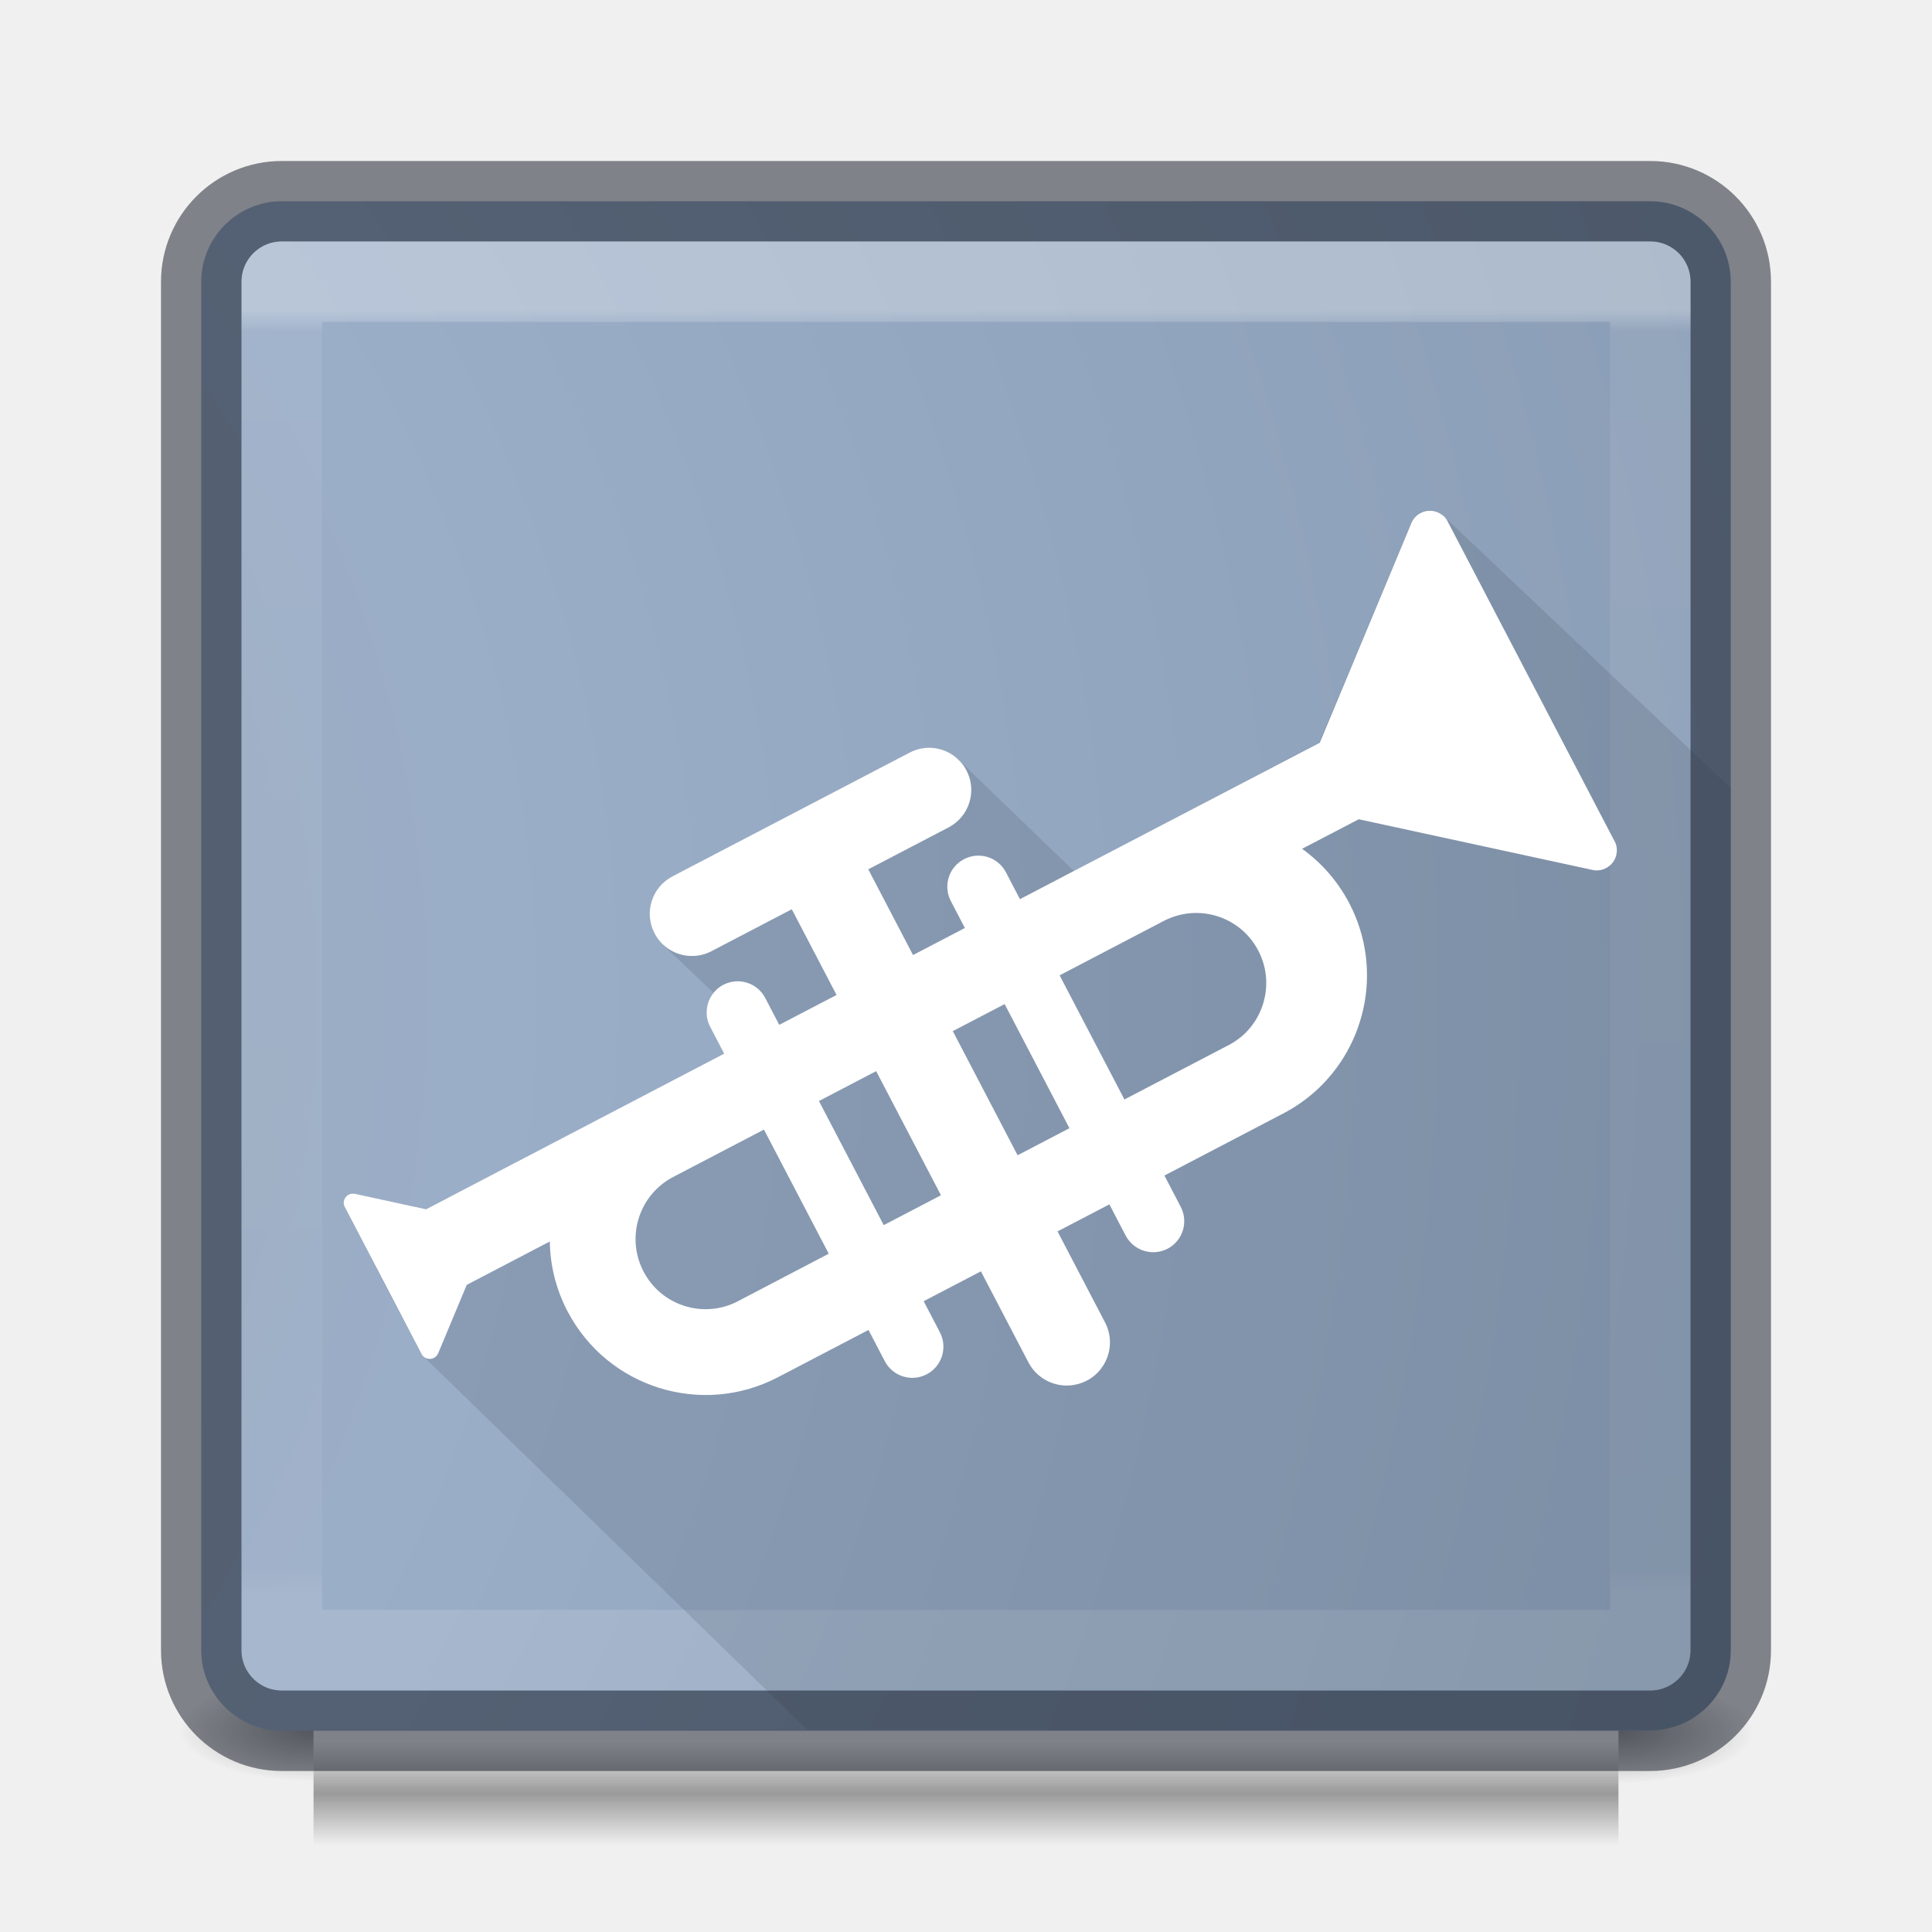
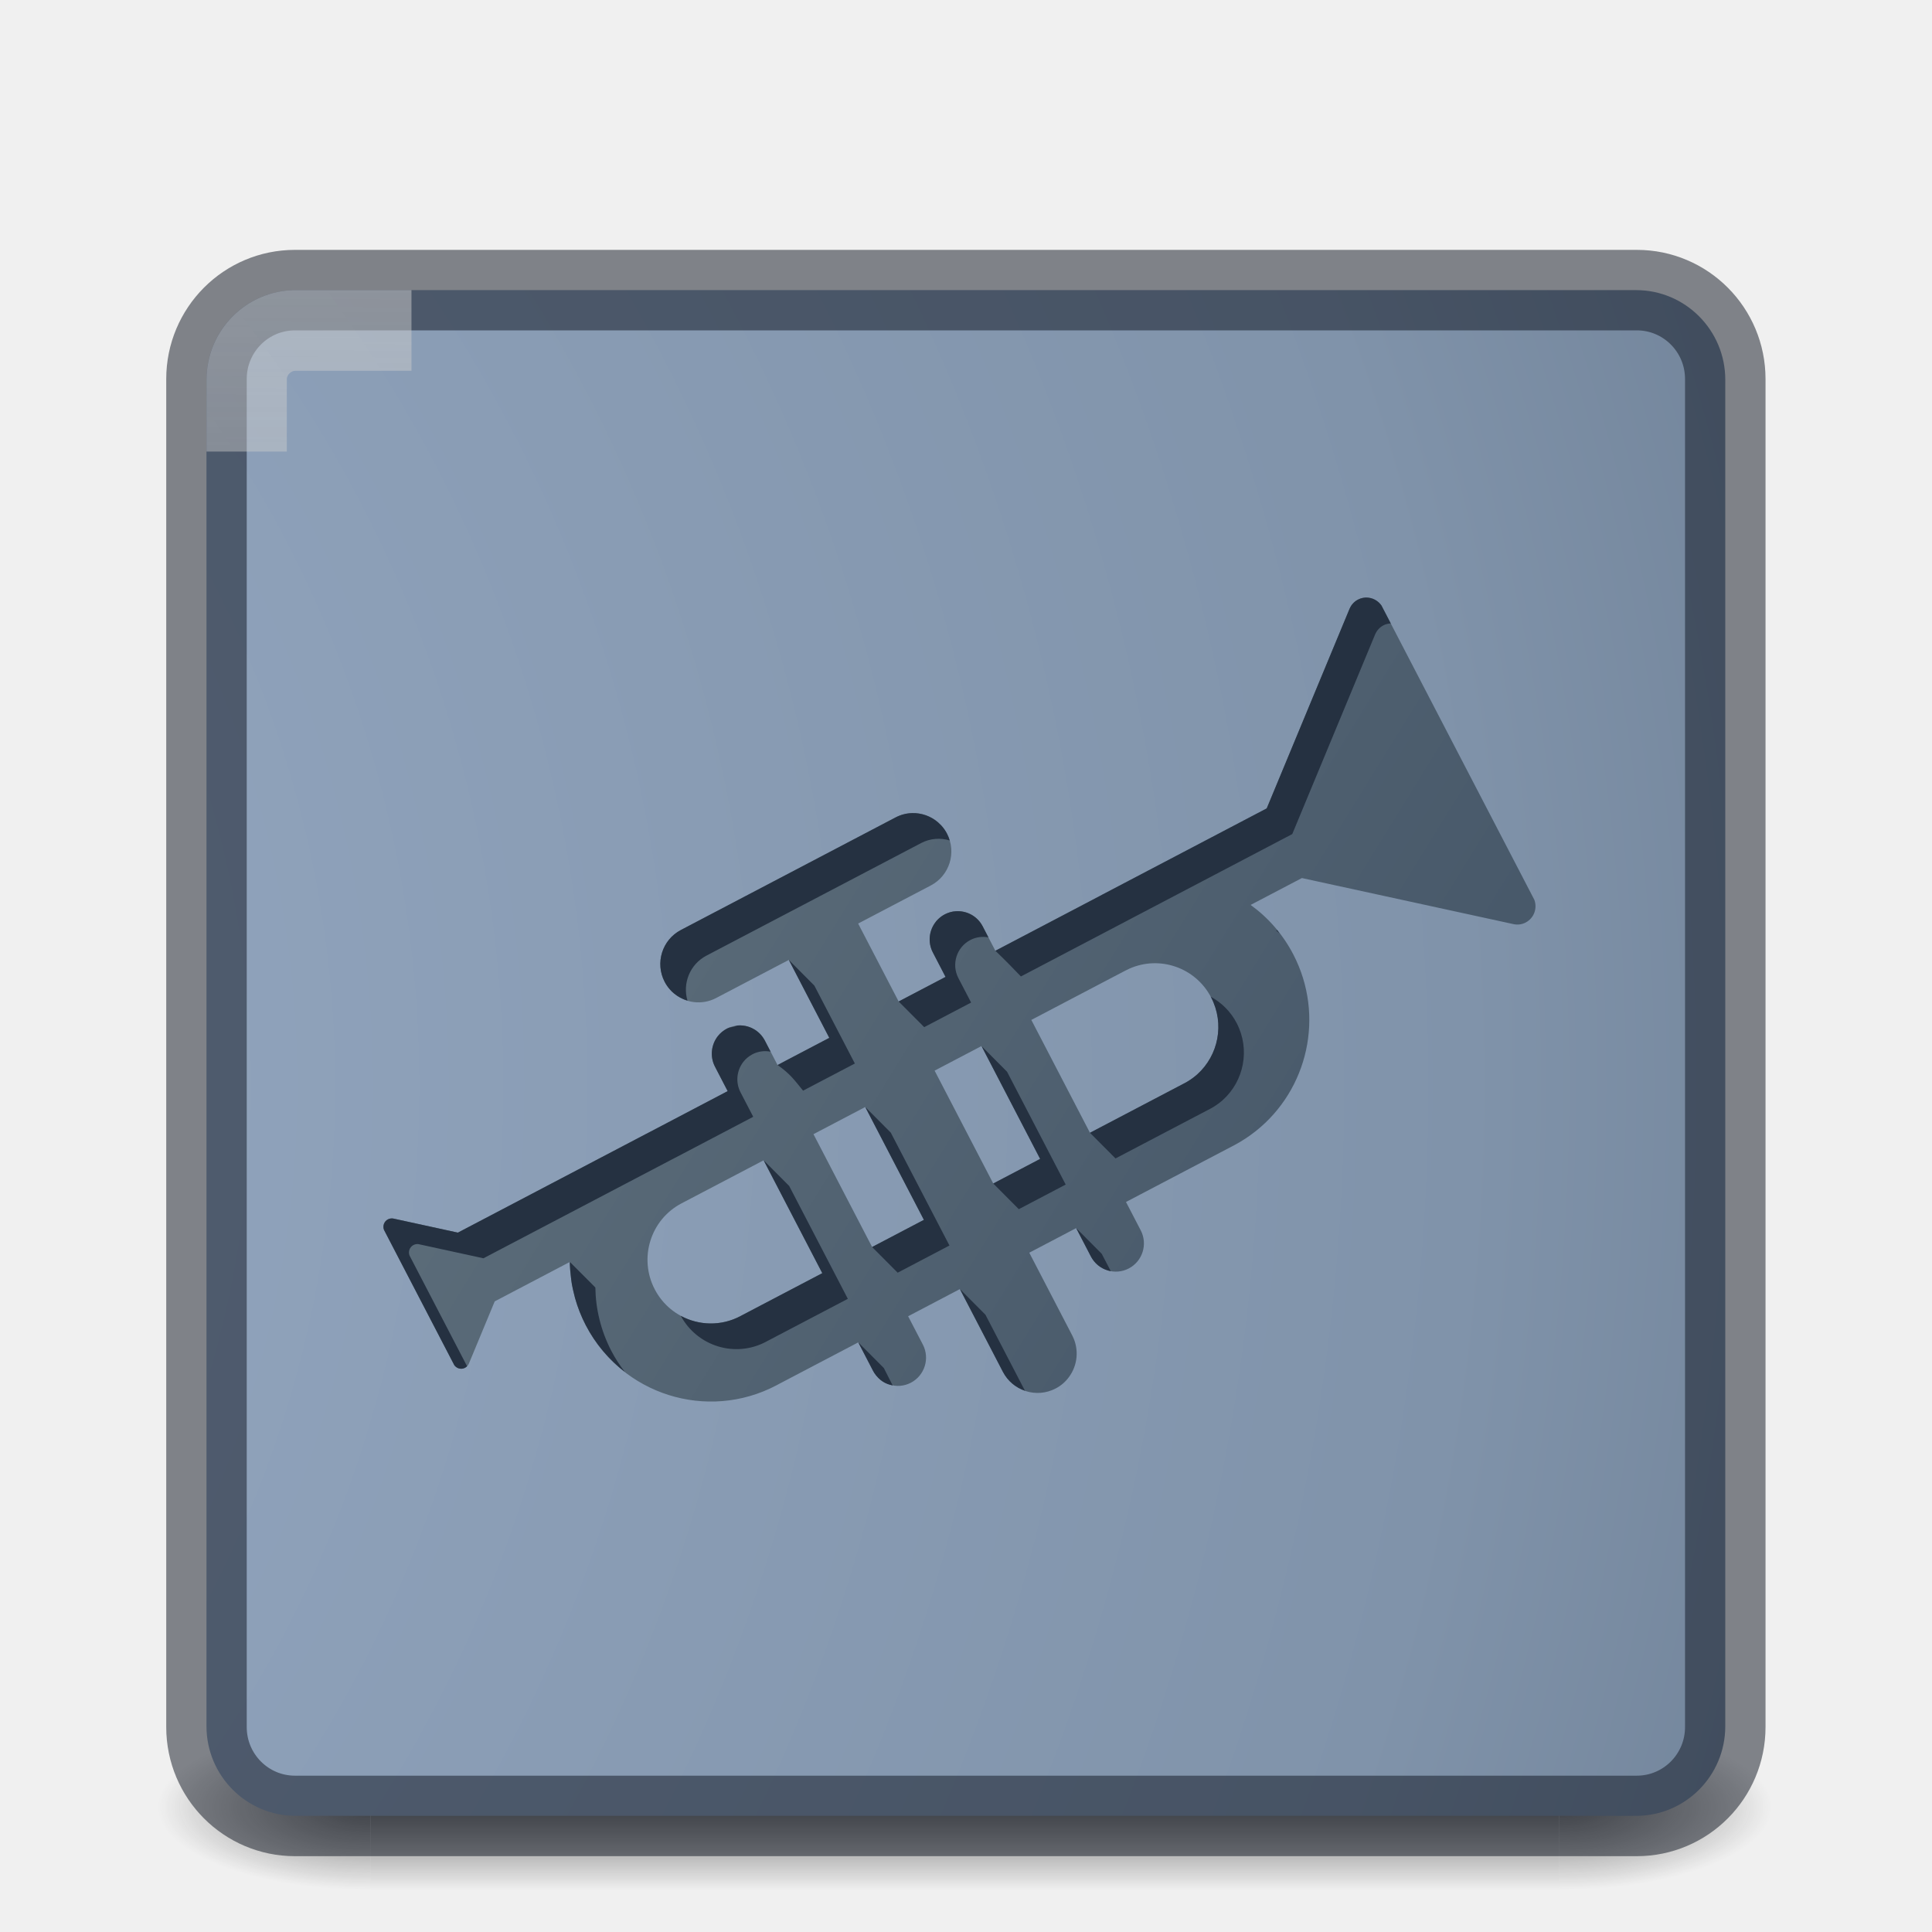
- <svg xmlns="http://www.w3.org/2000/svg" version="1.1" id="svg4157" x="0px" y="0px" width="24px" height="24px" viewBox="0 0 24 24" enable-background="new 0 0 24 24" xml:space="preserve">
-   <defs id="defs54" />
-   <g id="g2036-4" transform="matrix(0.55,0,0,0.3333336,-1.200001,7.33333)">
-     <g id="g3712-8" transform="matrix(1.052632,0,0,1.285713,-1.263158,-13.42854)" opacity="0.4">
-       <radialGradient id="rect2801-6_1_" cx="-410.75" cy="7665.87" r="2.499" gradientTransform="matrix(1.1601 0 0 -0.6 514.4986 4643.021)" gradientUnits="userSpaceOnUse">
-         <stop offset="0" style="stop-color:#181818" id="stop9" />
-         <stop offset="1" style="stop-color:#181818;stop-opacity:0" id="stop11" />
-       </radialGradient>
-       <rect id="rect2801-6" x="38" y="40" fill="url(#rect2801-6_1_)" width="5" height="7" />
-       <radialGradient id="rect3696-20_1_" cx="-1259.91" cy="10842.778" r="2.499" gradientTransform="matrix(-1.1601 0 0 0.6 -1451.596 -6462.166)" gradientUnits="userSpaceOnUse">
-         <stop offset="0" style="stop-color:#181818" id="stop15" />
-         <stop offset="1" style="stop-color:#181818;stop-opacity:0" id="stop17" />
-       </radialGradient>
-       <rect id="rect3696-20" x="5" y="40" fill="url(#rect3696-20_1_)" width="5" height="7" />
-       <linearGradient id="rect3700-5_1_" gradientUnits="userSpaceOnUse" x1="48.266" y1="7022.257" x2="48.266" y2="7029.285" gradientTransform="matrix(0.5789 0 0 -0.4286 -3.9436 3056.566)">
-         <stop offset="0" style="stop-color:#181818;stop-opacity:0" id="stop21" />
-         <stop offset="0.5" style="stop-color:#181818" id="stop23" />
-         <stop offset="1" style="stop-color:#181818;stop-opacity:0" id="stop25" />
-       </linearGradient>
-       <rect id="rect3700-5" x="10" y="40" fill="url(#rect3700-5_1_)" width="28" height="7" />
+ <svg xmlns="http://www.w3.org/2000/svg" xmlns:xlink="http://www.w3.org/1999/xlink" version="1.1" id="svg4379" x="0px" y="0px" width="24" height="24" viewBox="0 0 24 24" enable-background="new 0 0 128 128" xml:space="preserve">
+   <defs id="defs57">
+     <linearGradient id="linearGradient1043">
+       <stop style="stop-color:#61727e;stop-opacity:1" offset="0" id="stop1039" />
+       <stop style="stop-color:#445567;stop-opacity:1" offset="1" id="stop1041" />
+     </linearGradient>
+     <linearGradient id="linearGradient1022">
+       <stop style="stop-color:#cccccc;stop-opacity:0.847" offset="0" id="stop1016" />
+       <stop style="stop-color:#cfcfcf;stop-opacity:0.251" offset="0.5" id="stop1018" />
+       <stop style="stop-color:#c2c2c2;stop-opacity:0.714" offset="1" id="stop1020" />
+     </linearGradient>
+     <radialGradient id="rect2801_1_" cx="-136.643" cy="5007.957" r="2.499" gradientTransform="matrix(16.18579,0,0,-0.7142857,2315.438,3695.612)" gradientUnits="userSpaceOnUse">
+       <stop offset="0" style="stop-color:#181818" id="stop12" />
+       <stop offset="1" style="stop-color:#181818;stop-opacity:0" id="stop14" />
+     </radialGradient>
+     <radialGradient id="rect3696_1_" cx="-165.454" cy="6006.045" r="2.499" gradientTransform="matrix(-16.18579,0,0,0.7142857,-2653.758,-4171.532)" gradientUnits="userSpaceOnUse">
+       <stop offset="0" style="stop-color:#181818" id="stop18" />
+       <stop offset="1" style="stop-color:#181818;stop-opacity:0" id="stop20" />
+     </radialGradient>
+     <linearGradient id="rect3700_1_" gradientUnits="userSpaceOnUse" x1="-115.496" y1="4803.4" x2="-115.496" y2="4810.429" gradientTransform="matrix(8.077547,0,0,-0.5102142,996.9256,2571.734)">
+       <stop offset="0" style="stop-color:#181818;stop-opacity:0" id="stop24" />
+       <stop offset="0.5" style="stop-color:#181818" id="stop26" />
+       <stop offset="1" style="stop-color:#181818;stop-opacity:0" id="stop28" />
+     </linearGradient>
+     <linearGradient id="linearGradient4236">
+       <stop id="stop871" style="stop-color:#575d5e;stop-opacity:1" offset="0" />
+       <stop id="stop873" style="stop-color:#292d2e;stop-opacity:1" offset="1" />
+     </linearGradient>
+     <linearGradient id="linearGradient3895">
+       <stop id="stop876" offset="0" style="stop-color:#ffffff;stop-opacity:1" />
+       <stop id="stop878" offset=".03" style="stop-color:#ffffff;stop-opacity:0.235" />
+       <stop id="stop880" offset=".978" style="stop-color:#ffffff;stop-opacity:0.157" />
+       <stop id="stop882" offset="1" style="stop-color:#ffffff;stop-opacity:0.392" />
+     </linearGradient>
+     <linearGradient id="linearGradient3688-166-749">
+       <stop id="stop885" offset="0" style="stop-color:#181818;stop-opacity:1" />
+       <stop id="stop887" offset="1" style="stop-color:#181818;stop-opacity:0" />
+     </linearGradient>
+     <linearGradient id="linearGradient3702-501-757">
+       <stop id="stop895" offset="0" style="stop-color:#181818;stop-opacity:0" />
+       <stop id="stop897" offset=".5" style="stop-color:#181818;stop-opacity:1" />
+       <stop id="stop899" offset="1" style="stop-color:#181818;stop-opacity:0" />
+     </linearGradient>
+     <linearGradient xlink:href="#linearGradient3895" gradientUnits="userSpaceOnUse" gradientTransform="translate(134.9672,94.74591)" y2="41.934" y1="6.032" x2="24" x1="24" id="linearGradient3024" />
+     <radialGradient xlink:href="#linearGradient3688-166-749" gradientUnits="userSpaceOnUse" gradientTransform="matrix(2.003784,0,0,1.4,27.98813,-17.4)" fy="43.5" fx="4.993" r="2.5" cy="43.5" cx="4.993" id="radialGradient3038" />
+     <radialGradient xlink:href="#linearGradient3688-166-749" gradientUnits="userSpaceOnUse" gradientTransform="matrix(2.003784,0,0,1.4,-20.01187,-104.4)" fy="43.5" fx="4.993" r="2.5" cy="43.5" cx="4.993" id="radialGradient3040" />
+     <linearGradient xlink:href="#linearGradient3702-501-757" gradientUnits="userSpaceOnUse" y2="39.999" y1="47.028" x2="25.058" x1="25.058" id="linearGradient3042" />
+     <linearGradient xlink:href="#linearGradient4236" gradientUnits="userSpaceOnUse" y2="44" y1="6" x2="25" x1="25" id="linearGradient4232" gradientTransform="translate(134.9672,93.7459)" />
+     <linearGradient xlink:href="#linearGradient1022" id="linearGradient1014" x1="62.034" y1="15.339" x2="61.492" y2="118.254" gradientUnits="userSpaceOnUse" />
+     <radialGradient xlink:href="#SVGID_1_" id="radialGradient1032" gradientUnits="userSpaceOnUse" cx="-42.271" cy="69.195" fx="-55.775" fy="69.195" r="322.72" />
+     <mask maskUnits="userSpaceOnUse" id="mask1028">
+       <path id="path1030" d="m 115.5,21.55 v 90.9 c 0,3.34 -2.71,6.05 -6.05,6.05 h -90.9 c -3.34,0 -6.05,-2.71 -6.05,-6.05 v -90.9 c 0,-3.34 2.71,-6.05 6.05,-6.05 h 90.9 c 3.34,0 6.05,2.71 6.05,6.05 z" style="fill:url(#radialGradient1032)" />
+     </mask>
+     <linearGradient xlink:href="#linearGradient1043" id="linearGradient1045" x1="22.584" y1="36.266" x2="103.541" y2="86.516" gradientUnits="userSpaceOnUse" />
+     <radialGradient xlink:href="#SVGID_1_" id="radialGradient1128" gradientUnits="userSpaceOnUse" cx="-42.271" cy="69.195" fx="-55.775" fy="69.195" r="322.72" gradientTransform="matrix(0.1831768,0,0,0.1840198,0.27553,104.7515)" />
+   </defs>
+   <radialGradient id="path3041_1_" cx="-292.721" cy="1871.601" r="35.338" gradientTransform="matrix(1.5564,0,0,-0.1698,519.5884,435.7747)" gradientUnits="userSpaceOnUse">
+     <stop offset="0" style="stop-color:#000000" id="stop4" />
+     <stop offset="1" style="stop-color:#000000;stop-opacity:0" id="stop6" />
+   </radialGradient>
+   <radialGradient id="SVGID_1_" cx="-42.271" cy="69.195" r="322.72" fx="-55.775" fy="69.195" gradientUnits="userSpaceOnUse">
+     <stop offset="0" style="stop-color:#9BAEC8" id="stop32" />
+     <stop offset="0.458" style="stop-color:#8093AA" id="stop34" />
+     <stop offset="1" style="stop-color:#273445" id="stop36" />
+   </radialGradient>
+   <linearGradient id="rect6741-7_1_" gradientUnits="userSpaceOnUse" x1="-329.085" y1="3929.144" x2="-329.085" y2="3891.144" gradientTransform="matrix(2.7297,0,0,-2.7297,962.313,10740.014)">
+     <stop offset="0" style="stop-color:#FFFFFF" id="stop41" />
+     <stop offset="0.063" style="stop-color:#FFFFFF;stop-opacity:0.235" id="stop43" />
+     <stop offset="0.951" style="stop-color:#FFFFFF;stop-opacity:0.157" id="stop45" />
+     <stop offset="1" style="stop-color:#FFFFFF;stop-opacity:0.392" id="stop47" />
+   </linearGradient>
+   <g id="layer1" transform="translate(0,-104)" style="display:none">
+     <rect style="opacity:1;fill:#445567;fill-opacity:1;fill-rule:evenodd;stroke:none;stroke-width:1;stroke-linecap:round;stroke-linejoin:round;stroke-miterlimit:4;stroke-dasharray:none;stroke-dashoffset:0;stroke-opacity:0.714;paint-order:markers fill stroke" id="rect1126" width="24" height="24" x="0" y="104" />
+   </g>
+   <g id="layer2" transform="translate(0,-104)">
+     <g transform="matrix(0.52745,0,0,0.294185,-0.672966,113.652)" style="opacity:0.6;stroke-width:2.814" id="g915">
+       <rect width="5" height="7" x="38" y="40" style="fill:url(#radialGradient3038);fill-opacity:1;stroke:none;stroke-width:2.814" id="rect909" />
+       <rect width="5" height="7" x="-10" y="-47" transform="scale(-1)" style="fill:url(#radialGradient3040);fill-opacity:1;stroke:none;stroke-width:2.814" id="rect911" />
+       <rect width="28" height="7" x="10" y="40" style="fill:url(#linearGradient3042);fill-opacity:1;stroke:none;stroke-width:2.814" id="rect913" />
+     </g>
+     <path style="fill:url(#radialGradient1128);stroke-width:0.517" d="m 21.432,108.717 v 16.727 c 0,0.615 -0.496,1.113 -1.108,1.113 H 3.673 c -0.612,0 -1.108,-0.499 -1.108,-1.113 v -16.727 c 0,-0.615 0.496,-1.113 1.108,-1.113 H 20.324 c 0.612,0 1.108,0.499 1.108,1.113 z" id="path38" />
+     <path style="opacity:0.5;fill:none;stroke:#0e141f;stroke-width:1;stroke-linecap:round;stroke-linejoin:round;stroke-miterlimit:4;stroke-dasharray:none" id="rect5505-21-6" enable-background="new    " d="M 3.664,107.604 H 20.333 c 0.607,0 1.099,0.494 1.099,1.104 v 16.746 c 0,0.61 -0.492,1.104 -1.099,1.104 H 3.664 c -0.607,0 -1.099,-0.494 -1.099,-1.104 v -16.746 c 0,-0.61 0.492,-1.104 1.099,-1.104 z" />
+     <path id="path1006" d="m 115.5,21.55 v 90.9 c 0,3.34 -2.71,6.05 -6.05,6.05 h -90.9 c -3.34,0 -6.05,-2.71 -6.05,-6.05 v -90.9 c 0,-3.34 2.71,-6.05 6.05,-6.05 h 90.9 c 3.34,0 6.05,2.71 6.05,6.05 z" style="fill:none;stroke:url(#linearGradient1014);stroke-width:10.893;stroke-miterlimit:4;stroke-dasharray:none;stroke-opacity:1" mask="url(#mask1028)" transform="matrix(0.1831768,0,0,0.1840198,0.2755299,104.7516)" />
+   </g>
+   <g id="layer3" transform="translate(0,-104)">
+     <g id="g1143" transform="matrix(0.1586518,0,0,0.1593819,1.834406,106.3134)" style="stroke-width:3.249">
+       <path id="path53" d="M 108.571,55.606 96.607,32.686 c -0.018,-0.027 -0.034,-0.051 -0.055,-0.075 -0.082,-0.106 -0.178,-0.199 -0.284,-0.275 -0.426,-0.311 -1.007,-0.375 -1.507,-0.114 -0.293,0.155 -0.511,0.396 -0.636,0.678 -0.018,0.025 -0.026,0.054 -0.037,0.083 L 87.621,48.494 74.79,55.193 c -0.084,0.044 -0.171,0.088 -0.251,0.134 l -4.363,2.278 -3.801,1.984 -0.994,-1.905 c -0.564,-1.079 -1.89,-1.496 -2.969,-0.932 -1.077,0.562 -1.496,1.89 -0.932,2.969 l 0.994,1.905 -3.672,1.917 -3.172,-6.075 5.693,-2.971 c 1.461,-0.765 2.029,-2.571 1.266,-4.032 -0.123,-0.238 -0.274,-0.45 -0.449,-0.638 l -0.259,-0.251 c -0.899,-0.769 -2.213,-0.958 -3.323,-0.378 l -16.812,8.775 c -1.463,0.765 -2.031,2.571 -1.268,4.034 0.12,0.229 0.265,0.437 0.433,0.62 0.087,0.099 0.182,0.192 0.282,0.273 0.899,0.764 2.208,0.951 3.318,0.371 l 5.691,-2.969 3.17,6.075 -4.054,2.116 -0.994,-1.905 c -0.564,-1.077 -1.894,-1.494 -2.969,-0.932 -0.284,0.148 -0.521,0.349 -0.709,0.585 -0.52,0.66 -0.639,1.589 -0.225,2.384 l 0.994,1.905 -6.172,3.223 c -0.084,0.042 -0.169,0.086 -0.253,0.13 l -14.7,7.674 -5.016,-1.089 c -0.014,-0.004 -0.027,-0.006 -0.038,-0.008 -0.139,-0.027 -0.289,-0.006 -0.424,0.063 -0.3,0.157 -0.428,0.511 -0.309,0.818 l 5.501,10.535 c 0.014,0.02 0.028,0.04 0.043,0.058 l 0.007,0.009 0.08,0.075 c 0.195,0.162 0.476,0.198 0.718,0.073 0.135,-0.072 0.234,-0.181 0.293,-0.312 0.007,-0.011 0.011,-0.023 0.015,-0.036 l 2.014,-4.828 5.884,-3.073 c 0.023,1.672 0.427,3.363 1.253,4.946 2.823,5.406 9.497,7.502 14.906,4.679 0.084,-0.044 0.169,-0.088 0.251,-0.134 l 6.172,-3.223 1.154,2.211 c 0.562,1.077 1.894,1.494 2.969,0.932 1.077,-0.562 1.496,-1.892 0.934,-2.969 l -1.154,-2.209 4.054,-2.118 3.367,6.448 c 0.784,1.501 2.632,2.082 4.133,1.298 0.42,-0.217 0.768,-0.521 1.029,-0.875 0.688,-0.914 0.831,-2.177 0.267,-3.258 l -3.364,-6.448 3.672,-1.917 1.154,2.209 c 0.562,1.077 1.892,1.496 2.969,0.934 1.079,-0.564 1.494,-1.894 0.932,-2.969 l -1.154,-2.211 8.517,-4.446 c 0.588,-0.314 1.135,-0.675 1.642,-1.075 4.085,-3.225 5.435,-8.995 2.94,-13.776 -0.825,-1.581 -1.982,-2.879 -3.34,-3.855 l 4.014,-2.095 16.518,3.58 c 0.031,0.008 0.059,0.017 0.088,0.019 0.305,0.058 0.627,0.019 0.92,-0.136 0.649,-0.34 0.928,-1.109 0.67,-1.778 z M 46.51,88.011 c -0.038,0.023 -0.073,0.042 -0.113,0.062 -2.431,1.269 -5.427,0.329 -6.697,-2.102 -1.267,-2.429 -0.329,-5.425 2.098,-6.694 l 6.432,-3.357 4.592,8.797 z m 10.214,-5.332 -4.592,-8.797 0.269,-0.139 3.786,-1.977 4.592,8.797 -0.864,0.451 z m 9.485,-4.95 -4.592,-8.797 3.672,-1.917 4.592,8.797 z m 15.235,-7.963 c -0.053,0.034 -0.109,0.067 -0.164,0.095 l -7.498,3.915 -4.592,-8.797 5.591,-2.92 1.792,-0.934 c 0.095,-0.049 0.191,-0.095 0.289,-0.139 2.374,-1.056 5.189,-0.094 6.408,2.241 1.075,2.056 0.567,4.516 -1.086,5.995 -0.226,0.199 -0.472,0.383 -0.74,0.544 z" style="fill:url(#linearGradient1045);fill-opacity:1;stroke-width:3.249" />
+       <path id="path1036" d="m 95.543,32.064 c -0.261,-0.022 -0.531,0.028 -0.781,0.158 -0.293,0.155 -0.512,0.396 -0.637,0.678 -0.018,0.025 -0.026,0.053 -0.037,0.082 L 87.621,48.494 74.789,55.193 c -0.084,0.044 -0.17,0.087 -0.25,0.133 L 70.176,57.605 67.059,59.232 66.375,59.589 c 0.707,0.673 1.35,1.325 2,2.001 l 3.801,-1.984 4.363,-2.279 c 0.08,-0.046 0.168,-0.089 0.252,-0.133 L 89.621,50.494 96.088,34.982 c 0.011,-0.029 0.019,-0.057 0.037,-0.082 0.125,-0.282 0.344,-0.523 0.637,-0.678 0.184,-0.096 0.378,-0.134 0.572,-0.146 l -0.727,-1.391 c -0.018,-0.027 -0.034,-0.05 -0.055,-0.074 -0.082,-0.106 -0.179,-0.199 -0.285,-0.275 -0.213,-0.156 -0.464,-0.249 -0.725,-0.271 z M 59.859,48.859 c -0.441,0.011 -0.885,0.12 -1.301,0.338 l -16.812,8.775 c -1.463,0.765 -2.031,2.572 -1.268,4.035 0.12,0.229 0.264,0.436 0.432,0.619 0.087,0.099 0.183,0.192 0.283,0.273 0.316,0.268 0.684,0.46 1.074,0.578 -0.402,-1.345 0.188,-2.831 1.479,-3.506 l 16.812,-8.775 c 0.719,-0.376 1.52,-0.423 2.242,-0.205 -0.054,-0.179 -0.121,-0.356 -0.211,-0.527 -0.123,-0.238 -0.274,-0.451 -0.449,-0.639 l -0.26,-0.25 c -0.562,-0.481 -1.287,-0.735 -2.021,-0.717 z m 3.439,7.648 c -0.329,0.014 -0.618,0.108 -0.887,0.244 -0.38,0.19 -0.706,0.56 -0.707,0.588 -0.52,0.659 -0.64,1.587 -0.225,2.381 l 0.994,1.906 -2.92,1.523 L 58.802,63.543 60.803,65.543 64.475,63.625 63.48,61.721 c -0.564,-1.079 -0.145,-2.407 0.932,-2.969 0.455,-0.238 0.951,-0.292 1.418,-0.205 l -0.449,-0.863 c -0.415,-0.794 -1.243,-1.226 -2.082,-1.176 z m 25.135,1.471 -0.072,0.037 c 0.094,0.067 0.178,0.148 0.27,0.219 -0.066,-0.085 -0.129,-0.173 -0.197,-0.256 z M 52.201,62.303 50.202,60.302 51.449,62.695 53.371,66.377 50,68.137 c 0,0 -0.614,0.321 -0.674,0.358 0.978,0.696 1.25,1.088 1.992,1.997 l 4.055,-2.115 z m 31.029,0.863 c 0.012,0.022 0.028,0.039 0.039,0.061 1.075,2.056 0.567,4.517 -1.086,5.996 -0.226,0.199 -0.472,0.382 -0.74,0.543 -0.053,0.034 -0.109,0.068 -0.164,0.096 L 74.533,73.383 73.782,73.776 l 1.999,1.999 7.498,-3.914 c 0.055,-0.028 0.111,-0.062 0.164,-0.096 0.268,-0.161 0.514,-0.344 0.74,-0.543 1.653,-1.479 2.161,-3.94 1.086,-5.996 -0.476,-0.911 -1.198,-1.606 -2.039,-2.061 z m -37.037,2.246 c -0.006,5.32e-4 -0.013,0.003 -0.02,0.004 -0.202,0.076 -0.406,0.128 -0.613,0.158 -0.069,0.027 -0.138,0.047 -0.205,0.082 -0.284,0.148 -0.521,0.348 -0.709,0.584 -0.52,0.66 -0.639,1.59 -0.225,2.385 l 0.992,1.904 -6.172,3.225 c -0.084,0.042 -0.168,0.085 -0.252,0.129 L 24.289,81.557 19.273,80.469 c -0.014,-0.004 -0.026,-0.006 -0.037,-0.008 -0.139,-0.027 -0.289,-0.006 -0.424,0.062 -0.3,0.157 -0.428,0.511 -0.309,0.818 l 5.5,10.535 c 0.014,0.02 0.028,0.039 0.043,0.057 l 0.008,0.01 0.08,0.074 c 0.195,0.162 0.475,0.199 0.717,0.074 0.061,-0.032 0.112,-0.075 0.158,-0.121 l -4.506,-8.629 c -0.119,-0.307 0.009,-0.661 0.309,-0.818 0.135,-0.069 0.285,-0.091 0.424,-0.064 0.011,0.002 0.023,0.006 0.037,0.01 l 5.018,1.088 14.699,-7.674 c 0.084,-0.044 0.168,-0.087 0.252,-0.129 L 47.416,72.529 46.422,70.625 c -0.414,-0.795 -0.295,-1.725 0.225,-2.385 0.188,-0.236 0.425,-0.436 0.709,-0.584 0.454,-0.237 0.952,-0.291 1.42,-0.203 l -0.451,-0.865 c -0.423,-0.808 -1.277,-1.245 -2.131,-1.176 z M 67.289,69.016 65.289,67.015 66.537,69.408 69.881,75.812 66.961,77.336 66.209,77.729 68.209,79.729 71.881,77.812 Z m -9.102,4.75 -2.001,-2 1.249,2.392 3.344,6.404 -0.865,0.451 -2.438,1.273 L 56.724,82.679 58.725,84.68 61.916,83.014 62.779,82.562 Z M 50.23,77.92 48.23,75.92 l 1.249,2.393 3.344,6.404 -6.312,3.295 c -0.038,0.023 -0.073,0.041 -0.113,0.061 -1.518,0.792 -3.255,0.724 -4.656,-0.031 1.291,2.377 4.25,3.288 6.656,2.031 0.04,-0.02 0.075,-0.038 0.113,-0.061 l 6.312,-3.295 z M 74.701,83.205 72.701,81.205 l 0.964,1.845 c 0.099,0.183 0.191,0.385 0.297,0.547 0.337,0.52 0.861,0.854 1.451,0.964 z M 35.055,85.834 33.058,83.842 c -3.5e-5,-1.8e-5 -0.034,0.221 0.106,1.382 0.049,0.449 0.167,0.905 0.298,1.429 0.203,0.721 0.484,1.436 0.844,2.126 0.766,1.468 1.827,2.691 3.059,3.639 -0.39,-0.506 -0.749,-1.045 -1.055,-1.631 -0.826,-1.583 -1.233,-3.281 -1.256,-4.953 z M 65.598,87.957 63.883,86.243 63.597,85.957 l 1.251,2.393 2.117,4.055 c 0.379,0.726 1.009,1.231 1.727,1.477 z M 57.641,92.109 55.64,90.11 l 1.04,1.993 c 0.073,0.14 0.147,0.29 0.216,0.394 0.407,0.594 0.859,0.858 1.435,0.966 z" style="fill:#253141;fill-opacity:1;stroke-width:3.249" />
    </g>
  </g>
-   <radialGradient id="SVGID_1_" cx="-7.603" cy="12.405" r="59.531" fx="-10.094" fy="12.405" gradientUnits="userSpaceOnUse">
-     <stop offset="0" style="stop-color:#95A3AB" id="stop29" />
-     <stop offset="0.262" style="stop-color:#9BAEC8" id="stop31" />
-     <stop offset="0.705" style="stop-color:#8093AA" id="stop33" />
-     <stop offset="1" style="stop-color:#273445" id="stop35" />
-   </radialGradient>
-   <path fill="url(#SVGID_1_)" d="M21.5,3.5v17c0,0.52-0.4,0.94-0.9,0.99c-0.03,0.01-0.07,0.01-0.1,0.01h-17c-0.55,0-1-0.45-1-1v-17  c0-0.55,0.45-1,1-1h17C21.05,2.5,21.5,2.95,21.5,3.5z" id="path37" />
-   <path id="rect5505-21-8-1" opacity="0.5" fill="none" stroke="#0E141F" stroke-linecap="round" stroke-linejoin="round" enable-background="new    " d="  M3.5,2.5h17c0.552,0,1,0.448,1,1v17c0,0.552-0.448,1-1,1h-17c-0.552,0-1-0.448-1-1v-17C2.5,2.948,2.948,2.5,3.5,2.5z" />
-   <linearGradient id="rect6741-9_1_" gradientUnits="userSpaceOnUse" x1="154.142" y1="3116.95" x2="154.142" y2="3082.269" gradientTransform="matrix(0.4595 0 0 -0.4595 -58.8209 1436.093)">
-     <stop offset="0" style="stop-color:#FFFFFF" id="stop41" />
-     <stop offset="0.017" style="stop-color:#FFFFFF;stop-opacity:0.235" id="stop43" />
-     <stop offset="0.98" style="stop-color:#FFFFFF;stop-opacity:0.157" id="stop45" />
-     <stop offset="1" style="stop-color:#FFFFFF;stop-opacity:0.392" id="stop47" />
-   </linearGradient>
-   <rect id="rect6741-9" x="3.501" y="3.499" opacity="0.3" fill="none" stroke="url(#rect6741-9_1_)" stroke-width="1" stroke-linecap="round" stroke-linejoin="round" enable-background="new    " width="17" height="17" />
-   <path opacity="0.5" fill="#273445" d="M21.5,9.79V20.5c0,0.52-0.4,0.94-0.9,0.99H10.03l-4.77-4.64H5.25v-0.01  c-0.01-0.01-0.01-0.01-0.01-0.01l-0.45-0.85l-0.51-1c-0.02-0.05,0-0.11,0.05-0.14c0.03-0.02,0.05-0.02,0.08-0.02c0,0,0,0,0,0.01  l0.38,0.08l0.5,0.11l0.21-0.11l0.16-0.08l2.21-1.15c0.01-0.02,0.03-0.02,0.05-0.02L9,13.09l-0.18-0.34  c-0.07-0.14-0.05-0.3,0.04-0.42l-0.61-0.58c-0.01-0.01-0.03-0.03-0.04-0.05c-0.03-0.03-0.06-0.07-0.08-0.11  c-0.13-0.25-0.04-0.57,0.22-0.7l2.95-1.54c0.19-0.1,0.43-0.07,0.59,0.07l0.04,0.04l1.41,1.36l0.76-0.39  c0.02-0.02,0.03-0.02,0.05-0.03l2.24-1.18l1.14-2.72c0,0,0,0,0-0.01c0.02-0.05,0.07-0.09,0.11-0.12c0.09-0.05,0.2-0.04,0.27,0.02  L21.5,9.79z" id="path50" style="opacity:0.15" />
-   <path fill="#FFFFFF" d="M20.068,10.472l-2.097-4.018c-0.003-0.005-0.006-0.009-0.01-0.013c-0.014-0.019-0.031-0.035-0.05-0.048  c-0.075-0.055-0.177-0.066-0.264-0.02c-0.051,0.027-0.09,0.069-0.112,0.119c-0.003,0.004-0.005,0.009-0.006,0.015l-1.134,2.719  l-2.25,1.174c-0.015,0.008-0.03,0.015-0.044,0.023l-0.765,0.399l-0.666,0.348l-0.174-0.334c-0.099-0.189-0.331-0.262-0.521-0.163  c-0.189,0.099-0.262,0.331-0.163,0.521l0.174,0.334l-0.644,0.336l-0.556-1.065l0.998-0.521c0.256-0.134,0.356-0.451,0.222-0.707  c-0.021-0.042-0.048-0.079-0.079-0.112l-0.045-0.044C11.725,9.28,11.495,9.247,11.3,9.349l-2.947,1.538  c-0.257,0.134-0.356,0.451-0.222,0.707c0.021,0.04,0.046,0.077,0.076,0.109c0.015,0.017,0.032,0.034,0.049,0.048  c0.158,0.134,0.387,0.167,0.582,0.065l0.998-0.521l0.556,1.065L9.68,12.731l-0.174-0.334c-0.099-0.189-0.332-0.262-0.521-0.163  c-0.05,0.026-0.091,0.061-0.124,0.103c-0.091,0.116-0.112,0.279-0.039,0.418l0.174,0.334l-1.082,0.565  c-0.015,0.007-0.03,0.015-0.044,0.023l-2.577,1.345l-0.879-0.191C4.41,14.83,4.408,14.83,4.406,14.829  c-0.024-0.005-0.051-0.001-0.074,0.011c-0.053,0.028-0.075,0.09-0.054,0.143l0.964,1.847c0.002,0.003,0.005,0.007,0.008,0.01  l0.001,0.002l0.014,0.013c0.034,0.028,0.083,0.035,0.126,0.013c0.024-0.013,0.041-0.032,0.051-0.055  c0.001-0.002,0.002-0.004,0.003-0.006l0.353-0.846l1.032-0.539c0.004,0.293,0.075,0.59,0.22,0.867  c0.495,0.948,1.665,1.315,2.613,0.82c0.015-0.008,0.03-0.015,0.044-0.023l1.082-0.565l0.202,0.388  c0.099,0.189,0.332,0.262,0.521,0.163c0.189-0.099,0.262-0.332,0.164-0.521l-0.202-0.387l0.711-0.371l0.59,1.13  c0.137,0.263,0.461,0.365,0.725,0.228c0.074-0.038,0.135-0.091,0.18-0.153c0.121-0.16,0.146-0.382,0.047-0.571l-0.59-1.13  l0.644-0.336l0.202,0.387c0.099,0.189,0.332,0.262,0.521,0.164c0.189-0.099,0.262-0.332,0.163-0.521l-0.202-0.388l1.493-0.78  c0.103-0.055,0.199-0.118,0.288-0.188c0.716-0.565,0.953-1.577,0.515-2.415c-0.145-0.277-0.348-0.505-0.586-0.676l0.704-0.367  l2.896,0.628c0.006,0.001,0.01,0.003,0.015,0.003c0.054,0.01,0.11,0.003,0.161-0.024C20.065,10.724,20.114,10.589,20.068,10.472z   M9.188,16.153c-0.007,0.004-0.013,0.007-0.02,0.011c-0.426,0.223-0.952,0.058-1.174-0.369c-0.222-0.426-0.058-0.951,0.368-1.174  l1.128-0.589l0.805,1.542L9.188,16.153z M10.978,15.219l-0.805-1.542l0.047-0.024l0.664-0.347l0.805,1.542l-0.151,0.079  L10.978,15.219z M12.641,14.351l-0.805-1.542l0.644-0.336l0.805,1.542L12.641,14.351z M15.312,12.955  c-0.009,0.006-0.019,0.012-0.029,0.017l-1.315,0.686l-0.805-1.542l0.98-0.512l0.314-0.164c0.017-0.009,0.033-0.017,0.051-0.024  c0.416-0.185,0.91-0.017,1.123,0.393c0.188,0.36,0.099,0.792-0.19,1.051C15.402,12.894,15.359,12.926,15.312,12.955z" id="path52" />
</svg>
